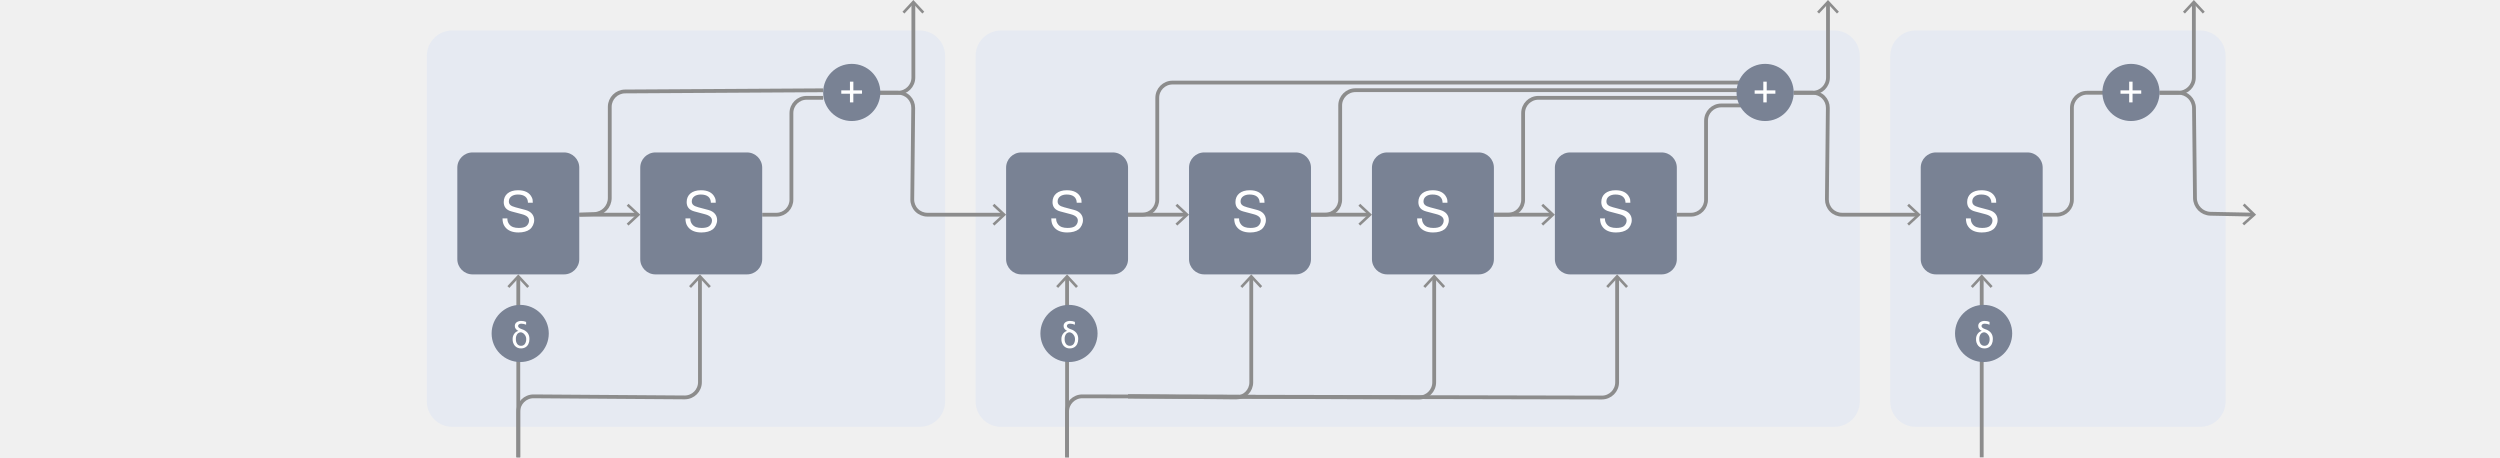
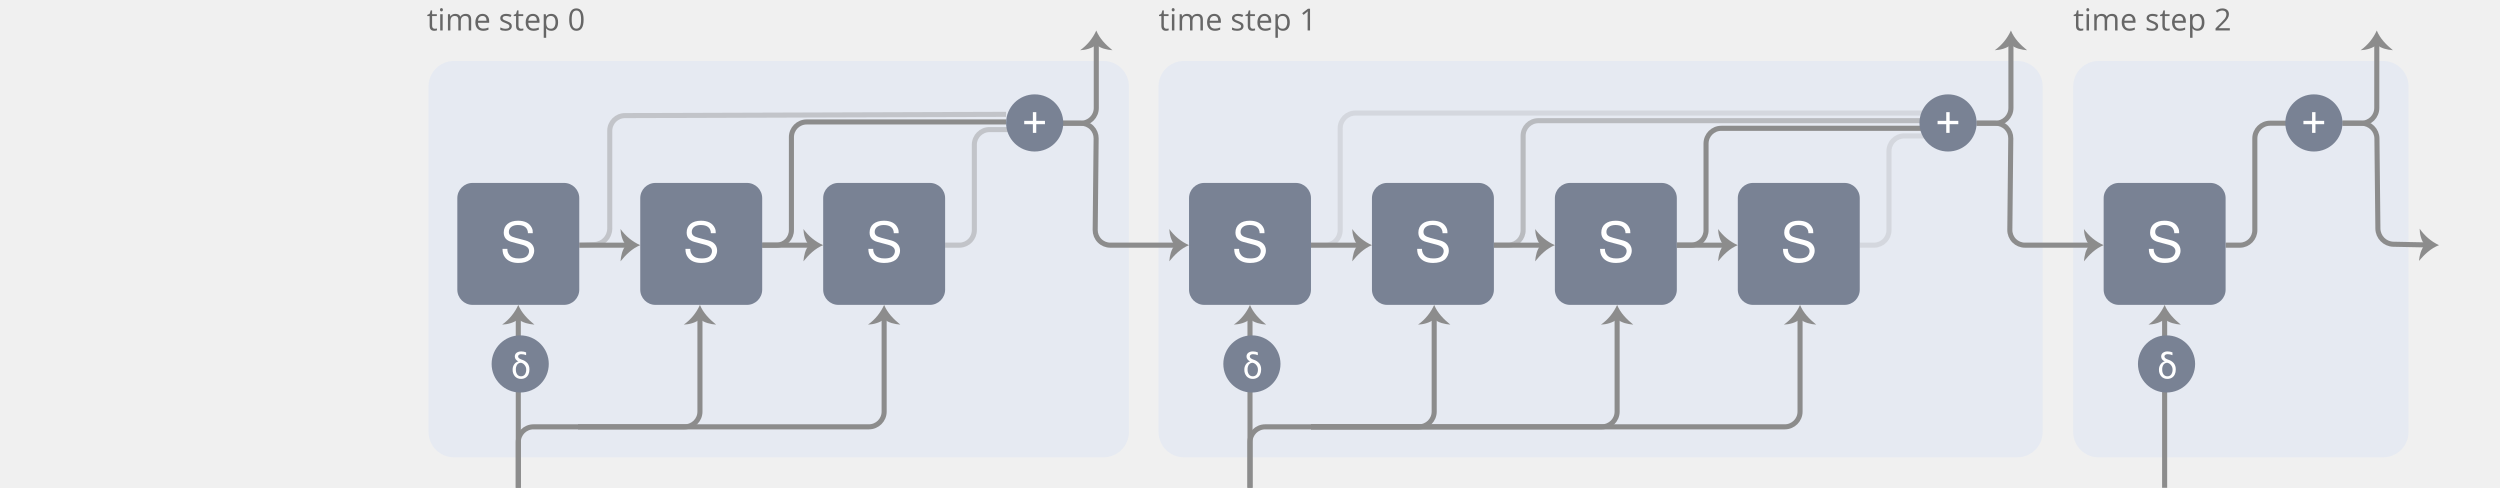
- <svg xmlns="http://www.w3.org/2000/svg" xmlns:xlink="http://www.w3.org/1999/xlink" id="background" width="984" height="180" viewBox="0 0 984 180">
+ <svg xmlns="http://www.w3.org/2000/svg" xmlns:xlink="http://www.w3.org/1999/xlink" id="background" width="984" height="192" viewBox="0 0 984 192">
  <defs>
    <symbol id="op-bg" data-name="op-bg" viewBox="0 0 22.5 22.5">
      <circle cx="11.25" cy="11.25" r="11.25" fill="#798294" />
    </symbol>
    <symbol id="op-sum_2" data-name="op-sum 2" viewBox="0 0 22.5 22.5">
      <use width="22.5" height="22.5" xlink:href="#op-bg" />
      <path d="M9.13,8.33a1.77,1.77,0,0,1,.69-1.47,3,3,0,0,1,1.89-.54,4.84,4.84,0,0,1,1.87.38v1.1a5.22,5.22,0,0,0-1.88-.4,1.57,1.57,0,0,0-.93.25,0.78,0.78,0,0,0-.35.67q0,0.74,1.51,1.26A4.6,4.6,0,0,1,14.14,11a3.75,3.75,0,0,1,.74,2.26v0.27a4.23,4.23,0,0,1-.4,1.87,3,3,0,0,1-1.15,1.28,3.29,3.29,0,0,1-1.74.45,3.08,3.08,0,0,1-2.42-1,3.86,3.86,0,0,1-.9-2.66V13.38a3.42,3.42,0,0,1,.64-2,2.76,2.76,0,0,1,1.63-1.14v0a2.36,2.36,0,0,1-1-.75A1.76,1.76,0,0,1,9.13,8.33Zm0.42,5.2a3,3,0,0,0,.55,1.89,1.8,1.8,0,0,0,1.49.69,1.79,1.79,0,0,0,1.48-.69,3.23,3.23,0,0,0,.55-2A2.67,2.67,0,0,0,13,11.71a2.35,2.35,0,0,0-1.43-.92,1.81,1.81,0,0,0-1.49.7A3.19,3.19,0,0,0,9.55,13.53Z" fill="#fff" />
    </symbol>
    <symbol id="rnn-bg" data-name="rnn-bg" viewBox="0 0 48 48">
      <rect width="48" height="48" rx="6" ry="6" fill="#798294" />
    </symbol>
    <symbol id="rnn-s" data-name="rnn-s" viewBox="0 0 48 48">
      <use id="rnn-bg-3" data-name="rnn-bg" width="48" height="48" xlink:href="#rnn-bg" />
      <text transform="translate(16.74 31)" font-size="21.77" fill="#fff" font-family="Helvetica">S</text>
    </symbol>
    <symbol id="op-sum" data-name="op-sum" viewBox="0 0 22.5 22.5">
      <use id="op-bg-9" data-name="op-bg" width="22.5" height="22.5" xlink:href="#op-bg" />
      <path d="M7.13,11.75V10.43h3.41V7h1.34v3.43h3.41v1.31H11.87v3.42H10.54V11.75H7.13Z" fill="#fff" />
    </symbol>
  </defs>
  <g id="_Group_" data-name="&lt;Group&gt;">
-     <rect x="168" y="12" width="204" height="156" rx="10" ry="10" fill="#e6eaf2" />
+     <rect x="168.67" y="24" width="275.67" height="156" rx="10" ry="10" fill="#e6eaf2" />
  </g>
  <g id="_Group_2" data-name="&lt;Group&gt;">
-     <rect x="384" y="12" width="348" height="156" rx="10" ry="10" fill="#e6eaf2" />
+     <rect x="456" y="24" width="348" height="156" rx="10" ry="10" fill="#e6eaf2" />
  </g>
-   <rect x="744" y="12" width="132" height="156" rx="10" ry="10" fill="#e6eaf2" />
+   <rect x="816" y="24" width="132" height="156" rx="10" ry="10" fill="#e6eaf2" />
+   <path d="M396,48H317.5a6,6,0,0,0-6,6V90.5a5.9,5.9,0,0,1-5.75,6H300" fill="none" stroke="#8c8c8c" stroke-miterlimit="10" stroke-width="2" />
+   <g opacity="0.4">
+     <path d="M408,51H389.5a6,6,0,0,0-6,6V90.5a5.9,5.9,0,0,1-5.75,6H372" fill="none" stroke="#8c8c8c" stroke-miterlimit="10" stroke-width="2" />
+   </g>
+   <g opacity="0.2">
+     <path d="M516,96.5h5.75a5.9,5.9,0,0,0,5.75-6v-40a6,6,0,0,1,6-6H767" fill="none" stroke="#8c8c8c" stroke-miterlimit="10" stroke-width="2" />
+   </g>
+   <g opacity="0.5">
+     <path d="M588,96.5h5.75a5.9,5.9,0,0,0,5.75-6v-37a6,6,0,0,1,6-6H767" fill="none" stroke="#8c8c8c" stroke-miterlimit="10" stroke-width="2" />
+   </g>
+   <path d="M767,50.5H677.5a6,6,0,0,0-6,6v34a5.9,5.9,0,0,1-5.75,6H660" fill="none" stroke="#8c8c8c" stroke-miterlimit="10" stroke-width="2" />
+   <g opacity="0.2">
+     <path d="M767,53.5H749.5a6,6,0,0,0-6,6v31a5.9,5.9,0,0,1-5.75,6H732" fill="none" stroke="#8c8c8c" stroke-miterlimit="10" stroke-width="2" />
+   </g>
+   <g opacity="0.4">
+     <path d="M228,96.5l6-.25A6.33,6.33,0,0,0,240,90V51.5a6,6,0,0,1,6-6L396,45" fill="none" stroke="#8c8c8c" stroke-miterlimit="10" stroke-width="2" />
+   </g>
+   <path d="M900,48.5h-6.5a6,6,0,0,0-6,6v36a5.9,5.9,0,0,1-5.75,6H876" fill="none" stroke="#8c8c8c" stroke-miterlimit="10" stroke-width="2" />
  <g>
-     <line x1="204" y1="180" x2="204" y2="109.14" fill="none" stroke="#8c8c8c" stroke-miterlimit="10" stroke-width="1.5" />
-     <polygon points="208.29 112.62 207.53 113.33 204 109.54 200.48 113.33 199.71 112.62 204 108 208.29 112.62" fill="#8c8c8c" />
+     <g>
+       <line x1="204" y1="192" x2="204" y2="124.98" fill="none" stroke="#8c8c8c" stroke-miterlimit="10" stroke-width="2" />
+       <path d="M204,125.55c-1.46,1.46-4.36,2.16-6.36,2.22A19.08,19.08,0,0,0,204,120c1.26,3.15,3.75,5.65,6.36,7.77C208.21,127.59,205.61,127.07,204,125.55Z" fill="#8c8c8c" />
+     </g>
+     <g>
+       <path d="M204,192V174a6,6,0,0,1,6-6h59.5a6,6,0,0,0,6-6V125" fill="none" stroke="#8c8c8c" stroke-miterlimit="10" stroke-width="2" />
+       <path d="M275.5,125.55c-1.46,1.46-4.36,2.16-6.36,2.22A19.08,19.08,0,0,0,275.5,120c1.26,3.15,3.75,5.65,6.36,7.77C279.71,127.59,277.11,127.07,275.5,125.55Z" fill="#8c8c8c" />
+     </g>
+     <g>
+       <line x1="492" y1="192" x2="492" y2="124.98" fill="none" stroke="#8c8c8c" stroke-miterlimit="10" stroke-width="2" />
+       <path d="M492,125.55c-1.46,1.46-4.36,2.16-6.36,2.22A19.08,19.08,0,0,0,492,120c1.26,3.15,3.75,5.65,6.36,7.77C496.21,127.59,493.61,127.07,492,125.55Z" fill="#8c8c8c" />
+     </g>
+     <g>
+       <line x1="852" y1="192" x2="852" y2="124.98" fill="none" stroke="#8c8c8c" stroke-miterlimit="10" stroke-width="2" />
+       <path d="M852,125.55c-1.46,1.46-4.36,2.16-6.36,2.22A19.08,19.08,0,0,0,852,120c1.26,3.15,3.75,5.65,6.36,7.77C856.21,127.59,853.61,127.07,852,125.55Z" fill="#8c8c8c" />
+     </g>
+     <g>
+       <path d="M516,168H630.5a6,6,0,0,0,6-6V125" fill="none" stroke="#8c8c8c" stroke-miterlimit="10" stroke-width="2" />
+       <path d="M636.5,125.55c-1.46,1.46-4.36,2.16-6.36,2.22A19.08,19.08,0,0,0,636.5,120c1.26,3.15,3.75,5.65,6.36,7.77C640.71,127.59,638.11,127.07,636.5,125.55Z" fill="#8c8c8c" />
+     </g>
+     <g>
+       <path d="M227.5,168H342a6,6,0,0,0,6-6V125" fill="none" stroke="#8c8c8c" stroke-miterlimit="10" stroke-width="2" />
+       <path d="M348,125.55c-1.46,1.46-4.36,2.16-6.36,2.22A19.08,19.08,0,0,0,348,120c1.26,3.15,3.75,5.65,6.36,7.77C352.21,127.59,349.61,127.07,348,125.55Z" fill="#8c8c8c" />
+     </g>
+     <g>
+       <path d="M492,192V174a6,6,0,0,1,6-6H702.5a6,6,0,0,0,6-6V125" fill="none" stroke="#8c8c8c" stroke-miterlimit="10" stroke-width="2" />
+       <path d="M708.5,125.55c-1.46,1.46-4.36,2.16-6.36,2.22A19.08,19.08,0,0,0,708.5,120c1.26,3.15,3.75,5.65,6.36,7.77C712.71,127.59,710.11,127.07,708.5,125.55Z" fill="#8c8c8c" />
+     </g>
+     <g>
+       <line x1="228" y1="96.5" x2="247.02" y2="96.5" fill="none" stroke="#8c8c8c" stroke-miterlimit="10" stroke-width="2" />
+       <path d="M246.45,96.5c-1.46-1.46-2.16-4.36-2.22-6.36A19.08,19.08,0,0,0,252,96.5c-3.15,1.26-5.65,3.75-7.77,6.36C244.41,100.71,244.93,98.11,246.45,96.5Z" fill="#8c8c8c" />
+     </g>
+     <g>
+       <line x1="300" y1="96.5" x2="319.02" y2="96.5" fill="none" stroke="#8c8c8c" stroke-miterlimit="10" stroke-width="2" />
+       <path d="M318.45,96.5c-1.46-1.46-2.16-4.36-2.22-6.36A19.08,19.08,0,0,0,324,96.5c-3.15,1.26-5.65,3.75-7.77,6.36C316.41,100.71,316.93,98.11,318.45,96.5Z" fill="#8c8c8c" />
+     </g>
+     <g>
+       <line x1="516" y1="96.5" x2="535.02" y2="96.5" fill="none" stroke="#8c8c8c" stroke-miterlimit="10" stroke-width="2" />
+       <path d="M534.45,96.5c-1.46-1.46-2.16-4.36-2.22-6.36A19.08,19.08,0,0,0,540,96.5c-3.15,1.26-5.65,3.75-7.77,6.36C532.41,100.71,532.93,98.11,534.45,96.5Z" fill="#8c8c8c" />
+     </g>
+     <g>
+       <line x1="588" y1="96.5" x2="607.02" y2="96.5" fill="none" stroke="#8c8c8c" stroke-miterlimit="10" stroke-width="2" />
+       <path d="M606.45,96.5c-1.46-1.46-2.16-4.36-2.22-6.36A19.08,19.08,0,0,0,612,96.5c-3.15,1.26-5.65,3.75-7.77,6.36C604.41,100.71,604.93,98.11,606.45,96.5Z" fill="#8c8c8c" />
+     </g>
+     <g>
+       <line x1="660" y1="96.5" x2="679.02" y2="96.5" fill="none" stroke="#8c8c8c" stroke-miterlimit="10" stroke-width="2" />
+       <path d="M678.45,96.5c-1.46-1.46-2.16-4.36-2.22-6.36A19.08,19.08,0,0,0,684,96.5c-3.15,1.26-5.65,3.75-7.77,6.36C676.41,100.71,676.93,98.11,678.45,96.5Z" fill="#8c8c8c" />
+     </g>
+     <g>
+       <path d="M418,48.5h7.5a5.94,5.94,0,0,1,5.94,6l-0.37,36a5.94,5.94,0,0,0,5.94,6h26" fill="none" stroke="#8c8c8c" stroke-miterlimit="10" stroke-width="2" />
+       <path d="M462.45,96.5c-1.46-1.46-2.16-4.36-2.22-6.36A19.08,19.08,0,0,0,468,96.5c-3.15,1.26-5.65,3.75-7.77,6.36C460.41,100.71,460.93,98.11,462.45,96.5Z" fill="#8c8c8c" />
+     </g>
+     <g>
+       <path d="M418,48.5h7.5a6,6,0,0,0,6-6V17" fill="none" stroke="#8c8c8c" stroke-miterlimit="10" stroke-width="2" />
+       <path d="M431.5,17.55c-1.46,1.46-4.36,2.16-6.36,2.22A19.08,19.08,0,0,0,431.5,12c1.26,3.15,3.75,5.65,6.36,7.77C435.71,19.59,433.11,19.07,431.5,17.55Z" fill="#8c8c8c" />
+     </g>
+     <g>
+       <path d="M778,48.5h7.5a5.94,5.94,0,0,1,5.94,6l-0.37,36a5.94,5.94,0,0,0,5.94,6h26" fill="none" stroke="#8c8c8c" stroke-miterlimit="10" stroke-width="2" />
+       <path d="M822.45,96.5c-1.46-1.46-2.16-4.36-2.22-6.36A19.08,19.08,0,0,0,828,96.5c-3.15,1.26-5.65,3.75-7.77,6.36C820.41,100.71,820.93,98.11,822.45,96.5Z" fill="#8c8c8c" />
+     </g>
+     <g>
+       <path d="M778,48.5h7.5a6,6,0,0,0,6-6V17" fill="none" stroke="#8c8c8c" stroke-miterlimit="10" stroke-width="2" />
+       <path d="M791.5,17.55c-1.46,1.46-4.36,2.16-6.36,2.22A19.08,19.08,0,0,0,791.5,12c1.26,3.15,3.75,5.65,6.36,7.77C795.71,19.59,793.11,19.07,791.5,17.55Z" fill="#8c8c8c" />
+     </g>
+     <g>
+       <path d="M922,48.5h7.5a6.09,6.09,0,0,1,6.06,6L935.94,90A6.25,6.25,0,0,0,942,96.13l13,0.27" fill="none" stroke="#8c8c8c" stroke-miterlimit="10" stroke-width="2" />
+       <path d="M954.45,96.38C953,94.89,952.38,92,952.37,90A19.08,19.08,0,0,0,960,96.5c-3.18,1.2-5.72,3.64-7.9,6.2C952.32,100.55,952.9,98,954.45,96.38Z" fill="#8c8c8c" />
+     </g>
+     <g>
+       <path d="M922,48.5h7.5a6,6,0,0,0,6-6V17" fill="none" stroke="#8c8c8c" stroke-miterlimit="10" stroke-width="2" />
+       <path d="M935.5,17.55c-1.46,1.46-4.36,2.16-6.36,2.22A19.08,19.08,0,0,0,935.5,12c1.26,3.15,3.75,5.65,6.36,7.77C939.71,19.59,937.11,19.07,935.5,17.55Z" fill="#8c8c8c" />
+     </g>
+     <g>
+       <path d="M516,168h42.5a6,6,0,0,0,6-6V125" fill="none" stroke="#8c8c8c" stroke-miterlimit="10" stroke-width="2" />
+       <path d="M564.5,125.55c-1.46,1.46-4.36,2.16-6.36,2.22A19.08,19.08,0,0,0,564.5,120c1.26,3.15,3.75,5.65,6.36,7.77C568.71,127.59,566.11,127.07,564.5,125.55Z" fill="#8c8c8c" />
+     </g>
  </g>
-   <g>
-     <path d="M204,180V162a6,6,0,0,1,6-6l59.5,0.42a6,6,0,0,0,6-6V109.14" fill="none" stroke="#8c8c8c" stroke-miterlimit="10" stroke-width="1.5" />
-     <polygon points="279.79 112.62 279.02 113.33 275.5 109.54 271.98 113.33 271.21 112.62 275.5 108 279.79 112.62" fill="#8c8c8c" />
-   </g>
-   <g>
-     <line x1="420" y1="180" x2="420" y2="109.14" fill="none" stroke="#8c8c8c" stroke-miterlimit="10" stroke-width="1.5" />
-     <polygon points="424.29 112.62 423.52 113.33 420 109.54 416.48 113.33 415.71 112.62 420 108 424.29 112.62" fill="#8c8c8c" />
-   </g>
-   <g>
-     <line x1="780" y1="180" x2="780" y2="109.14" fill="none" stroke="#8c8c8c" stroke-miterlimit="10" stroke-width="1.5" />
-     <polygon points="784.29 112.62 783.52 113.33 780 109.54 776.48 113.33 775.71 112.62 780 108 784.29 112.62" fill="#8c8c8c" />
-   </g>
-   <g>
-     <path d="M444,156l42.5,0.44a5.94,5.94,0,0,0,6-5.94V109.14" fill="none" stroke="#8c8c8c" stroke-miterlimit="10" stroke-width="1.5" />
-     <polygon points="496.79 112.62 496.02 113.33 492.5 109.54 488.98 113.33 488.21 112.62 492.5 108 496.79 112.62" fill="#8c8c8c" />
-   </g>
-   <g>
-     <path d="M444,156l114.5,0.48a6,6,0,0,0,6-6V109.14" fill="none" stroke="#8c8c8c" stroke-miterlimit="10" stroke-width="1.5" />
-     <polygon points="568.79 112.62 568.02 113.33 564.5 109.54 560.98 113.33 560.21 112.62 564.5 108 568.79 112.62" fill="#8c8c8c" />
-   </g>
-   <g>
-     <path d="M420,180V162a6,6,0,0,1,6-6l204.5,0.47a6,6,0,0,0,6-6V109.14" fill="none" stroke="#8c8c8c" stroke-miterlimit="10" stroke-width="1.5" />
-     <polygon points="640.79 112.62 640.02 113.33 636.5 109.54 632.98 113.33 632.21 112.62 636.5 108 640.79 112.62" fill="#8c8c8c" />
-   </g>
-   <g>
-     <line x1="228" y1="84.5" x2="250.86" y2="84.5" fill="none" stroke="#8c8c8c" stroke-miterlimit="10" stroke-width="1.5" />
-     <polygon points="247.38 88.79 246.67 88.03 250.46 84.5 246.67 80.98 247.38 80.21 252 84.5 247.38 88.79" fill="#8c8c8c" />
-   </g>
-   <g>
-     <line x1="444" y1="84.5" x2="466.86" y2="84.5" fill="none" stroke="#8c8c8c" stroke-miterlimit="10" stroke-width="1.5" />
-     <polygon points="463.38 88.79 462.67 88.03 466.46 84.5 462.67 80.98 463.38 80.21 468 84.5 463.38 88.79" fill="#8c8c8c" />
-   </g>
-   <g>
-     <line x1="516" y1="84.5" x2="538.86" y2="84.5" fill="none" stroke="#8c8c8c" stroke-miterlimit="10" stroke-width="1.5" />
-     <polygon points="535.38 88.79 534.67 88.03 538.46 84.5 534.67 80.98 535.38 80.21 540 84.5 535.38 88.79" fill="#8c8c8c" />
-   </g>
-   <g>
-     <line x1="588" y1="84.5" x2="610.86" y2="84.5" fill="none" stroke="#8c8c8c" stroke-miterlimit="10" stroke-width="1.5" />
-     <polygon points="607.38 88.79 606.67 88.03 610.46 84.5 606.67 80.98 607.38 80.21 612 84.5 607.38 88.79" fill="#8c8c8c" />
-   </g>
-   <path d="M324,38.5h-6.5a6,6,0,0,0-6,6v34a5.9,5.9,0,0,1-5.75,6H300" fill="none" stroke="#8c8c8c" stroke-miterlimit="10" stroke-width="1.5" />
-   <path d="M444,84.5h5.75a5.9,5.9,0,0,0,5.75-6v-40a6,6,0,0,1,6-6H695" fill="none" stroke="#8c8c8c" stroke-miterlimit="10" stroke-width="1.5" />
-   <path d="M516,84.5h5.75a5.9,5.9,0,0,0,5.75-6v-37a6,6,0,0,1,6-6H695" fill="none" stroke="#8c8c8c" stroke-miterlimit="10" stroke-width="1.5" />
-   <path d="M695,38.5H605.5a6,6,0,0,0-6,6v34a5.9,5.9,0,0,1-5.75,6H588" fill="none" stroke="#8c8c8c" stroke-miterlimit="10" stroke-width="1.5" />
-   <path d="M695,41.5H677.5a6,6,0,0,0-6,6v31a5.9,5.9,0,0,1-5.75,6H660" fill="none" stroke="#8c8c8c" stroke-miterlimit="10" stroke-width="1.5" />
-   <g>
-     <path d="M346,36.5h7.5a5.94,5.94,0,0,1,5.94,6l-0.37,36a5.94,5.94,0,0,0,5.94,6h29.86" fill="none" stroke="#8c8c8c" stroke-miterlimit="10" stroke-width="1.5" />
-     <polygon points="391.38 88.79 390.67 88.03 394.46 84.5 390.67 80.98 391.38 80.21 396 84.5 391.38 88.79" fill="#8c8c8c" />
-   </g>
-   <path d="M228,84.5l6-.25A6.33,6.33,0,0,0,240,78V42a6.06,6.06,0,0,1,6-6l78-.46" fill="none" stroke="#8c8c8c" stroke-miterlimit="10" stroke-width="1.5" />
-   <g>
-     <path d="M346,36.5h7.5a6,6,0,0,0,6-6V1.14" fill="none" stroke="#8c8c8c" stroke-miterlimit="10" stroke-width="1.5" />
-     <polygon points="363.79 4.62 363.02 5.33 359.5 1.54 355.98 5.33 355.21 4.62 359.5 0 363.79 4.62" fill="#8c8c8c" />
-   </g>
-   <g>
-     <path d="M706,36.5h7.5a5.94,5.94,0,0,1,5.94,6l-0.37,36a5.94,5.94,0,0,0,5.94,6h29.86" fill="none" stroke="#8c8c8c" stroke-miterlimit="10" stroke-width="1.5" />
-     <polygon points="751.38 88.79 750.67 88.03 754.46 84.5 750.67 80.98 751.38 80.21 756 84.5 751.38 88.79" fill="#8c8c8c" />
-   </g>
-   <g>
-     <path d="M706,36.5h7.5a6,6,0,0,0,6-6V1.14" fill="none" stroke="#8c8c8c" stroke-miterlimit="10" stroke-width="1.5" />
-     <polygon points="723.79 4.62 723.02 5.33 719.5 1.54 715.98 5.33 715.21 4.62 719.5 0 723.79 4.62" fill="#8c8c8c" />
-   </g>
-   <path d="M828,36.5h-6.5a6,6,0,0,0-6,6v36a5.9,5.9,0,0,1-5.75,6H804" fill="none" stroke="#8c8c8c" stroke-miterlimit="10" stroke-width="1.5" />
-   <g>
-     <path d="M850,36.5h7.5a6.09,6.09,0,0,1,6.06,6L863.94,78A6.25,6.25,0,0,0,870,84.13l16.86,0.35" fill="none" stroke="#8c8c8c" stroke-miterlimit="10" stroke-width="1.5" />
-     <polygon points="883.29 88.7 882.59 87.91 886.46 84.47 882.74 80.86 883.47 80.11 888 84.5 883.29 88.7" fill="#8c8c8c" />
-   </g>
-   <g>
-     <path d="M850,36.5h7.5a6,6,0,0,0,6-6V1.14" fill="none" stroke="#8c8c8c" stroke-miterlimit="10" stroke-width="1.5" />
-     <polygon points="867.79 4.62 867.02 5.33 863.5 1.54 859.98 5.33 859.21 4.62 863.5 0 867.79 4.62" fill="#8c8c8c" />
-   </g>
-   <use width="22.5" height="22.5" transform="translate(193.5 120)" xlink:href="#op-sum_2" />
-   <use id="rnn-s-3" data-name="rnn-s" width="48" height="48" transform="translate(180 60)" xlink:href="#rnn-s" />
-   <use id="rnn-s-6" data-name="rnn-s" width="48" height="48" transform="translate(252 60)" xlink:href="#rnn-s" />
-   <use id="rnn-s-9" data-name="rnn-s" width="48" height="48" transform="translate(396 60)" xlink:href="#rnn-s" />
-   <use id="rnn-s-12" data-name="rnn-s" width="48" height="48" transform="translate(468 60)" xlink:href="#rnn-s" />
-   <use id="rnn-s-15" data-name="rnn-s" width="48" height="48" transform="translate(540 60)" xlink:href="#rnn-s" />
-   <use id="rnn-s-18" data-name="rnn-s" width="48" height="48" transform="translate(612 60)" xlink:href="#rnn-s" />
-   <use id="rnn-s-21" data-name="rnn-s" width="48" height="48" transform="translate(756 60)" xlink:href="#rnn-s" />
-   <use width="22.5" height="22.5" transform="translate(409.5 120)" xlink:href="#op-sum_2" />
-   <use width="22.5" height="22.5" transform="translate(769.5 120)" xlink:href="#op-sum_2" />
-   <use id="op-sum-3" data-name="op-sum" width="22.5" height="22.5" transform="translate(827.5 25.14)" xlink:href="#op-sum" />
-   <use id="op-sum-6" data-name="op-sum" width="22.5" height="22.5" transform="translate(324 25.14)" xlink:href="#op-sum" />
-   <use id="op-sum-9" data-name="op-sum" width="22.5" height="22.5" transform="translate(683.5 25.14)" xlink:href="#op-sum" />
+   <use width="22.5" height="22.5" transform="translate(193.5 132)" xlink:href="#op-sum_2" />
+   <use id="rnn-s-3" data-name="rnn-s" width="48" height="48" transform="translate(180 72)" xlink:href="#rnn-s" />
+   <use id="rnn-s-6" data-name="rnn-s" width="48" height="48" transform="translate(252 72)" xlink:href="#rnn-s" />
+   <use id="rnn-s-9" data-name="rnn-s" width="48" height="48" transform="translate(324 72)" xlink:href="#rnn-s" />
+   <use id="rnn-s-12" data-name="rnn-s" width="48" height="48" transform="translate(468 72)" xlink:href="#rnn-s" />
+   <use id="rnn-s-15" data-name="rnn-s" width="48" height="48" transform="translate(540 72)" xlink:href="#rnn-s" />
+   <use id="rnn-s-18" data-name="rnn-s" width="48" height="48" transform="translate(612 72)" xlink:href="#rnn-s" />
+   <use id="rnn-s-21" data-name="rnn-s" width="48" height="48" transform="translate(684 72)" xlink:href="#rnn-s" />
+   <use id="rnn-s-24" data-name="rnn-s" width="48" height="48" transform="translate(828 72)" xlink:href="#rnn-s" />
+   <use width="22.5" height="22.5" transform="translate(481.5 132)" xlink:href="#op-sum_2" />
+   <use width="22.5" height="22.5" transform="translate(841.5 132)" xlink:href="#op-sum_2" />
+   <use id="op-sum-3" data-name="op-sum" width="22.5" height="22.5" transform="translate(899.5 37.14)" xlink:href="#op-sum" />
+   <use id="op-sum-6" data-name="op-sum" width="22.5" height="22.5" transform="translate(396 37.14)" xlink:href="#op-sum" />
+   <use id="op-sum-9" data-name="op-sum" width="22.5" height="22.5" transform="translate(755.5 37.14)" xlink:href="#op-sum" />
+   <text transform="translate(168 12)" font-size="12" fill="#666" font-family="Open Sans">time step 0</text>
+   <text transform="translate(456 12)" font-size="12" fill="#666" font-family="Open Sans">time step 1</text>
+   <text transform="translate(816 12)" font-size="12" fill="#666" font-family="Open Sans">time step 2</text>
</svg>
